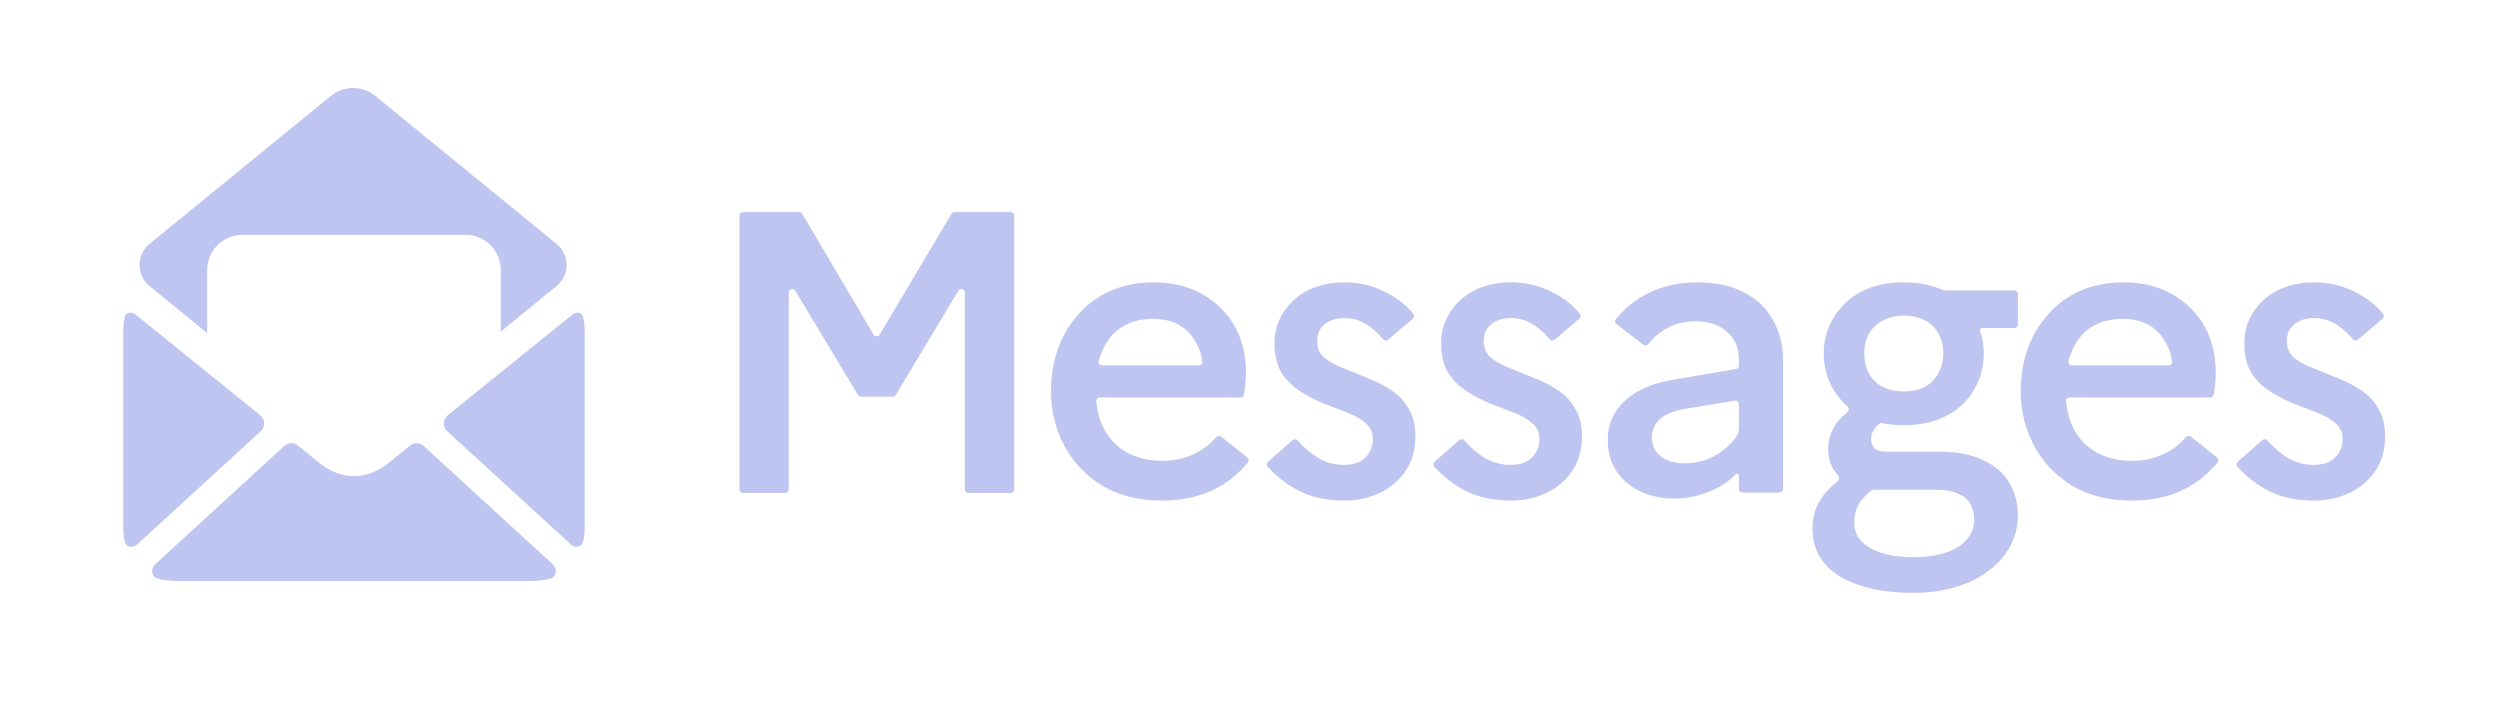
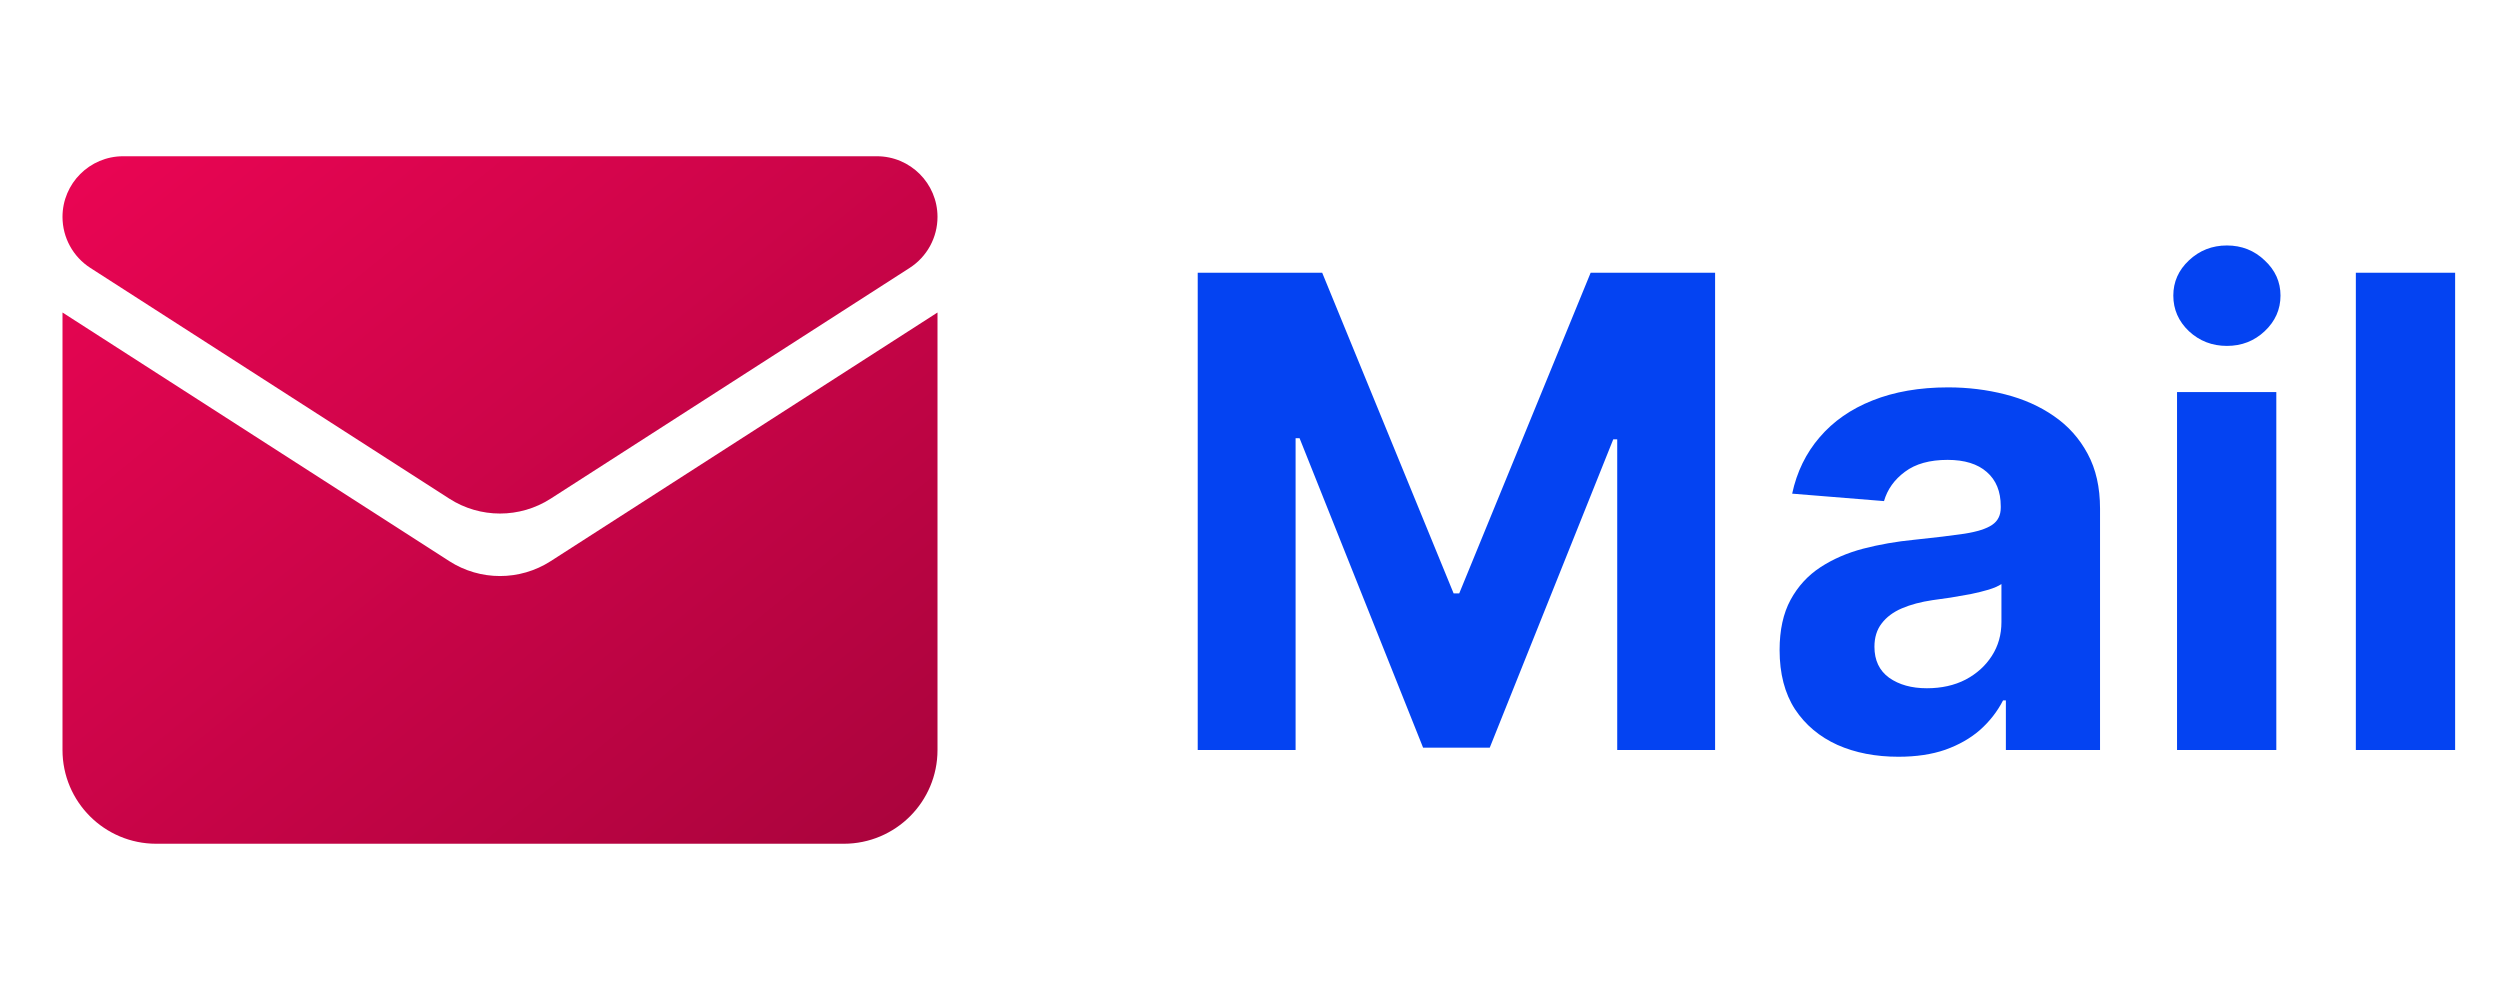
- <svg xmlns="http://www.w3.org/2000/svg" xml:space="preserve" style="fill-rule:evenodd;clip-rule:evenodd;stroke-linejoin:round;stroke-miterlimit:2" viewBox="0 0 142 40">
-   <path d="M7.778 30.933c-.246.225-.633.142-.702-.184A4 4 0 0 1 7 29.912V18.915q0-.518.076-.886c.068-.288.384-.357.614-.171l7.093 5.732a.597.597 0 0 1 .028.903zM10.085 33q-.597 0-1.064-.119l-.06-.017c-.374-.104-.423-.557-.136-.82l7.322-6.714c.218-.2.55-.21.779-.022l1.187.968q.478.379.978.578.5.189 1.01.189t1.01-.189q.511-.199.989-.578l1.186-.968a.596.596 0 0 1 .78.022l7.322 6.714c.286.263.238.715-.137.818l-.07.019a4.2 4.2 0 0 1-1.053.119zm23.041-2.251c-.068.319-.448.407-.688.186l-7.036-6.442a.596.596 0 0 1 .028-.903l7.096-5.735c.224-.181.534-.107.6.174q.087.368.087.886v10.997q0 .479-.087.837M11.766 18.918l-3.27-2.668a1.55 1.55 0 0 1 0-2.4l10.29-8.398a2 2 0 0 1 2.535 0L31.61 13.85c.76.62.76 1.78 0 2.4l-3.163 2.582v-3.487a2.005 2.005 0 0 0-2.004-2.005H13.77a2.005 2.005 0 0 0-2.004 2.005z" style="fill:#bec5f0;fill-rule:nonzero" />
-   <path d="M108.123 16.038q1.28.001 2.233.437a.2.2 0 0 0 .085.018h3.975a.2.2 0 0 1 .2.2v1.742a.2.2 0 0 1-.2.2h-1.857a.104.104 0 0 0-.096.138q.216.613.217 1.298 0 1.117-.547 2.05-.525.935-1.549 1.482-1.026.547-2.461.547-.65 0-1.218-.116a.2.2 0 0 0-.174.046 2 2 0 0 0-.158.161q-.296.318-.296.683 0 .342.205.547.206.182.638.183h3.054q1.48 0 2.46.478 1.002.456 1.481 1.275.501.821.501 1.87 0 .934-.432 1.731a4 4 0 0 1-1.208 1.39q-.775.616-1.869.934-1.094.342-2.415.342-1.776 0-3.076-.432-1.275-.41-1.982-1.231-.684-.82-.684-2.006 0-1.07.638-1.891.327-.409.792-.781a.223.223 0 0 0 .021-.32 2.3 2.3 0 0 1-.289-.402 2.34 2.34 0 0 1-.273-1.094q0-.89.547-1.572.222-.276.539-.525a.22.22 0 0 0 .008-.339 3.8 3.8 0 0 1-.798-.96 4 4 0 0 1-.547-2.05q0-1.094.547-2.005a3.93 3.93 0 0 1 1.55-1.481q1.025-.547 2.438-.547m-1.729 11.78a.2.2 0 0 0-.128.047q-.343.294-.604.636-.342.502-.342 1.186 0 .593.387 1.025.41.456 1.14.684.752.25 1.823.25 1.116 0 1.891-.274.774-.25 1.162-.752.41-.479.41-1.116a1.8 1.8 0 0 0-.205-.866q-.206-.364-.684-.592t-1.321-.228zm1.752-9.889q-.707 0-1.231.296a1.94 1.94 0 0 0-.774.752 2.3 2.3 0 0 0-.251 1.094q0 .616.251 1.117.273.501.774.774.524.273 1.231.274.705 0 1.208-.274a1.93 1.93 0 0 0 .751-.774q.274-.502.274-1.117 0-.639-.274-1.117a1.8 1.8 0 0 0-.751-.752q-.503-.273-1.208-.273M65.554 16.038q1.185 0 2.141.387a4.9 4.9 0 0 1 1.641 1.071q.707.684 1.071 1.617.365.935.365 2.029 0 .41-.045.798-.034.28-.079.489a.19.19 0 0 1-.188.148h-7.998a.195.195 0 0 0-.196.214q.096.907.44 1.564a3.16 3.16 0 0 0 1.344 1.367q.866.456 1.96.456 1.025 0 1.846-.41.738-.36 1.215-.93a.21.21 0 0 1 .291-.034l1.487 1.185c.084.067.1.19.033.274a5.8 5.8 0 0 1-1.956 1.555q-1.276.615-2.894.615-2.005 0-3.418-.843a5.9 5.9 0 0 1-2.164-2.278 6.45 6.45 0 0 1-.752-3.076q0-1.299.387-2.415a6 6 0 0 1 1.162-1.96 5.1 5.1 0 0 1 1.846-1.344q1.093-.479 2.461-.479m-.069 2.074q-1.002 0-1.754.455-.729.455-1.117 1.344a4 4 0 0 0-.209.604.192.192 0 0 0 .19.239h5.506a.19.19 0 0 0 .193-.206 2.7 2.7 0 0 0-.325-1.024 2.54 2.54 0 0 0-.934-1.026q-.615-.386-1.55-.386" style="fill:#bec5f0" />
-   <path d="M76.359 16.038q1.254 0 2.325.547.996.498 1.596 1.243a.193.193 0 0 1-.028.267l-1.404 1.198a.21.21 0 0 1-.296-.031 3.9 3.9 0 0 0-.894-.809 2.33 2.33 0 0 0-1.299-.387q-.501 0-.866.182a1.33 1.33 0 0 0-.523.479q-.16.296-.16.66 0 .547.387.912a3.8 3.8 0 0 0 1.048.592q.639.25 1.345.547.73.273 1.367.683.638.389 1.025 1.049.41.637.411 1.617 0 1.163-.571 1.983A3.6 3.6 0 0 1 78.364 28a4.6 4.6 0 0 1-2.005.433q-1.481 0-2.575-.547a6.4 6.4 0 0 1-1.783-1.378.196.196 0 0 1 .017-.279l1.404-1.235a.205.205 0 0 1 .291.023q.495.575 1.097.956a2.8 2.8 0 0 0 1.527.432q.797 0 1.207-.41.433-.432.433-1.047 0-.57-.411-.913-.387-.34-1.024-.591a91 91 0 0 0-1.367-.525 8.7 8.7 0 0 1-1.345-.706 3.45 3.45 0 0 1-1.048-1.049q-.387-.66-.388-1.685 0-.957.501-1.733a3.5 3.5 0 0 1 1.391-1.253q.912-.455 2.073-.455M85.822 16.038q1.254 0 2.325.547.996.498 1.596 1.243a.193.193 0 0 1-.028.267l-1.404 1.198a.21.21 0 0 1-.296-.031 3.9 3.9 0 0 0-.894-.809 2.33 2.33 0 0 0-1.299-.387 1.9 1.9 0 0 0-.865.182 1.33 1.33 0 0 0-.524.479 1.36 1.36 0 0 0-.16.66q0 .547.387.912.41.342 1.048.592t1.345.547q.73.273 1.367.683.638.389 1.025 1.049.41.637.411 1.617 0 1.163-.57 1.983A3.6 3.6 0 0 1 87.827 28a4.6 4.6 0 0 1-2.005.433q-1.48 0-2.574-.547a6.4 6.4 0 0 1-1.783-1.378.196.196 0 0 1 .017-.279l1.404-1.235a.205.205 0 0 1 .291.023q.495.575 1.096.956a2.8 2.8 0 0 0 1.527.432q.796 0 1.207-.41.433-.432.433-1.047 0-.57-.41-.913-.387-.34-1.025-.591a91 91 0 0 0-1.367-.525 8.6 8.6 0 0 1-1.345-.706 3.45 3.45 0 0 1-1.048-1.049q-.387-.66-.388-1.685 0-.957.502-1.733a3.5 3.5 0 0 1 1.39-1.253q.912-.455 2.073-.455" style="fill:#bec5f0;fill-rule:nonzero" />
-   <path d="M120.636 16.038q1.185 0 2.141.387a4.9 4.9 0 0 1 1.641 1.071q.707.684 1.071 1.617.365.935.365 2.029 0 .41-.046.798-.033.28-.078.489a.19.19 0 0 1-.188.148h-7.998a.195.195 0 0 0-.196.214q.095.907.439 1.564a3.17 3.17 0 0 0 1.345 1.367q.866.456 1.96.456 1.025 0 1.845-.41a3.6 3.6 0 0 0 1.216-.93.21.21 0 0 1 .291-.034l1.486 1.185c.084.067.1.189.033.274a5.8 5.8 0 0 1-1.955 1.555q-1.276.615-2.894.615-2.005 0-3.418-.843a5.9 5.9 0 0 1-2.165-2.278 6.45 6.45 0 0 1-.752-3.076q0-1.299.388-2.415a6 6 0 0 1 1.162-1.96 5.1 5.1 0 0 1 1.846-1.344q1.093-.479 2.461-.479m-.069 2.074q-1.002 0-1.755.455-.728.455-1.116 1.344a4 4 0 0 0-.209.604.193.193 0 0 0 .19.239h5.506a.19.19 0 0 0 .193-.206 2.7 2.7 0 0 0-.325-1.024 2.54 2.54 0 0 0-.935-1.026q-.615-.386-1.549-.386" style="fill:#bec5f0" />
-   <path d="M131.441 16.038q1.254 0 2.325.547.995.498 1.595 1.243a.193.193 0 0 1-.028.267l-1.403 1.198a.21.21 0 0 1-.296-.031 3.9 3.9 0 0 0-.894-.809 2.33 2.33 0 0 0-1.299-.387q-.501 0-.866.182a1.33 1.33 0 0 0-.524.479 1.4 1.4 0 0 0-.159.66q0 .547.387.912a3.8 3.8 0 0 0 1.048.592q.638.25 1.345.547.73.273 1.367.683.637.389 1.024 1.049.411.637.411 1.617 0 1.163-.57 1.983a3.6 3.6 0 0 1-1.458 1.23 4.6 4.6 0 0 1-2.005.433q-1.481 0-2.575-.547a6.4 6.4 0 0 1-1.783-1.378.196.196 0 0 1 .017-.279l1.404-1.235a.205.205 0 0 1 .291.023q.495.575 1.097.956.683.432 1.526.432.798 0 1.208-.41a1.43 1.43 0 0 0 .433-1.047q0-.57-.411-.913-.387-.34-1.025-.591a91 91 0 0 0-1.367-.525 8.7 8.7 0 0 1-1.344-.706 3.45 3.45 0 0 1-1.049-1.049q-.386-.66-.386-1.685 0-.957.501-1.733a3.5 3.5 0 0 1 1.389-1.253q.912-.455 2.074-.455" style="fill:#bec5f0;fill-rule:nonzero" />
-   <path d="M96.4 16.038q1.572 0 2.666.57t1.641 1.572q.57 1.002.569 2.256v7.342a.2.2 0 0 1-.2.2h-2.105a.2.2 0 0 1-.201-.2v-.76c0-.095-.122-.14-.188-.072a3 3 0 0 1-.336.302q-.615.5-1.435.775a4.9 4.9 0 0 1-1.664.297q-1.686 0-2.756-.913-1.072-.91-1.072-2.437 0-1.298.98-2.21t2.826-1.208l3.479-.591a.2.2 0 0 0 .166-.197v-.328q0-1.026-.683-1.596-.684-.592-1.777-.592a3.4 3.4 0 0 0-1.619.387 3.45 3.45 0 0 0-1.06.904c-.07.089-.2.11-.29.04l-1.526-1.168a.194.194 0 0 1-.038-.273 5.2 5.2 0 0 1 1.844-1.484q1.23-.615 2.779-.616m-.637 7.177q-1.026.16-1.482.593a1.35 1.35 0 0 0-.455 1.048q0 .638.479 1.048.501.411 1.343.411 1.049 0 1.846-.479a3.8 3.8 0 0 0 1.109-1.002.9.9 0 0 0 .167-.534v-1.347a.198.198 0 0 0-.232-.197z" style="fill:#bec5f0" />
-   <path d="M49.621 19.006a.2.2 0 0 0 .344 0l4.076-6.858a.2.2 0 0 1 .172-.098h3.195a.2.2 0 0 1 .2.2V27.8a.2.2 0 0 1-.2.2h-2.402a.2.2 0 0 1-.2-.2V16.621c0-.202-.267-.276-.372-.103l-3.557 5.917a.2.2 0 0 1-.172.097h-1.802a.2.2 0 0 1-.171-.097l-3.558-5.917c-.104-.173-.371-.099-.371.103V27.8a.2.2 0 0 1-.2.2H42.2a.2.2 0 0 1-.2-.2V12.25c0-.11.09-.2.2-.2h3.195a.2.2 0 0 1 .172.098z" style="fill:#bec5f0;fill-rule:nonzero" />
+ <svg xmlns="http://www.w3.org/2000/svg" width="80" height="32" viewBox="0 0 80 32" fill="none">
+   <path d="M38.327 8.727H42.31L46.516 18.989H46.695L50.901 8.727H54.883V24H51.751V14.059H51.624L47.672 23.925H45.539L41.586 14.022H41.459V24H38.327V8.727ZM60.75 24.216C60.019 24.216 59.368 24.09 58.796 23.836C58.224 23.577 57.772 23.197 57.439 22.695C57.111 22.188 56.947 21.556 56.947 20.801C56.947 20.164 57.063 19.63 57.297 19.197C57.531 18.765 57.849 18.417 58.252 18.153C58.654 17.89 59.112 17.691 59.624 17.557C60.141 17.423 60.683 17.328 61.25 17.273C61.916 17.204 62.453 17.139 62.86 17.079C63.268 17.015 63.564 16.921 63.748 16.796C63.932 16.672 64.024 16.488 64.024 16.244V16.2C64.024 15.727 63.875 15.362 63.576 15.103C63.283 14.845 62.865 14.716 62.323 14.716C61.752 14.716 61.297 14.842 60.959 15.096C60.621 15.345 60.397 15.658 60.288 16.035L57.349 15.797C57.498 15.101 57.792 14.499 58.229 13.992C58.667 13.48 59.231 13.087 59.922 12.814C60.618 12.536 61.424 12.396 62.338 12.396C62.975 12.396 63.584 12.471 64.165 12.62C64.752 12.769 65.272 13 65.724 13.314C66.181 13.627 66.542 14.03 66.805 14.522C67.069 15.009 67.201 15.593 67.201 16.274V24H64.188V22.412H64.098C63.914 22.77 63.668 23.085 63.36 23.359C63.052 23.627 62.681 23.838 62.249 23.992C61.816 24.142 61.317 24.216 60.75 24.216ZM61.66 22.024C62.127 22.024 62.54 21.932 62.898 21.748C63.256 21.559 63.536 21.305 63.74 20.987C63.944 20.669 64.046 20.309 64.046 19.906V18.69C63.947 18.755 63.81 18.815 63.636 18.869C63.467 18.919 63.276 18.966 63.062 19.011C62.848 19.051 62.634 19.088 62.42 19.123C62.207 19.153 62.013 19.18 61.839 19.205C61.466 19.26 61.14 19.347 60.862 19.466C60.583 19.585 60.367 19.747 60.213 19.951C60.059 20.149 59.982 20.398 59.982 20.696C59.982 21.129 60.138 21.459 60.452 21.688C60.77 21.912 61.172 22.024 61.66 22.024ZM69.665 24V12.546H72.842V24H69.665ZM71.261 11.069C70.789 11.069 70.384 10.912 70.046 10.599C69.712 10.281 69.546 9.901 69.546 9.458C69.546 9.021 69.712 8.645 70.046 8.332C70.384 8.014 70.789 7.855 71.261 7.855C71.733 7.855 72.136 8.014 72.469 8.332C72.807 8.645 72.976 9.021 72.976 9.458C72.976 9.901 72.807 10.281 72.469 10.599C72.136 10.912 71.733 11.069 71.261 11.069ZM78.564 8.727V24H75.387V8.727H78.564Z" fill="#0443F2" />
+   <path d="M30 24C30 25.657 28.657 27 27 27H5C3.343 27 2 25.657 2 24V10L14.378 17.957C15.366 18.592 16.634 18.592 17.622 17.957L30 10V24Z" fill="url(#paint0_linear_89_52)" />
+   <path d="M28.059 5C29.131 5 30 5.869 30 6.941C30 7.601 29.664 8.216 29.109 8.573L17.622 15.957C16.634 16.592 15.366 16.592 14.378 15.957L2.891 8.573C2.336 8.216 2 7.601 2 6.941C2 5.869 2.869 5 3.941 5H28.059Z" fill="url(#paint1_linear_89_52)" />
+   <defs>
+     <linearGradient id="paint0_linear_89_52" x1="2.667" y1="5.333" x2="23.552" y2="31.032" gradientUnits="userSpaceOnUse">
+       <stop stop-color="#E90553" />
+       <stop offset="1" stop-color="#AB043D" />
+     </linearGradient>
+     <linearGradient id="paint1_linear_89_52" x1="2.667" y1="5.333" x2="23.552" y2="31.032" gradientUnits="userSpaceOnUse">
+       <stop stop-color="#E90553" />
+       <stop offset="1" stop-color="#AB043D" />
+     </linearGradient>
+   </defs>
</svg>
